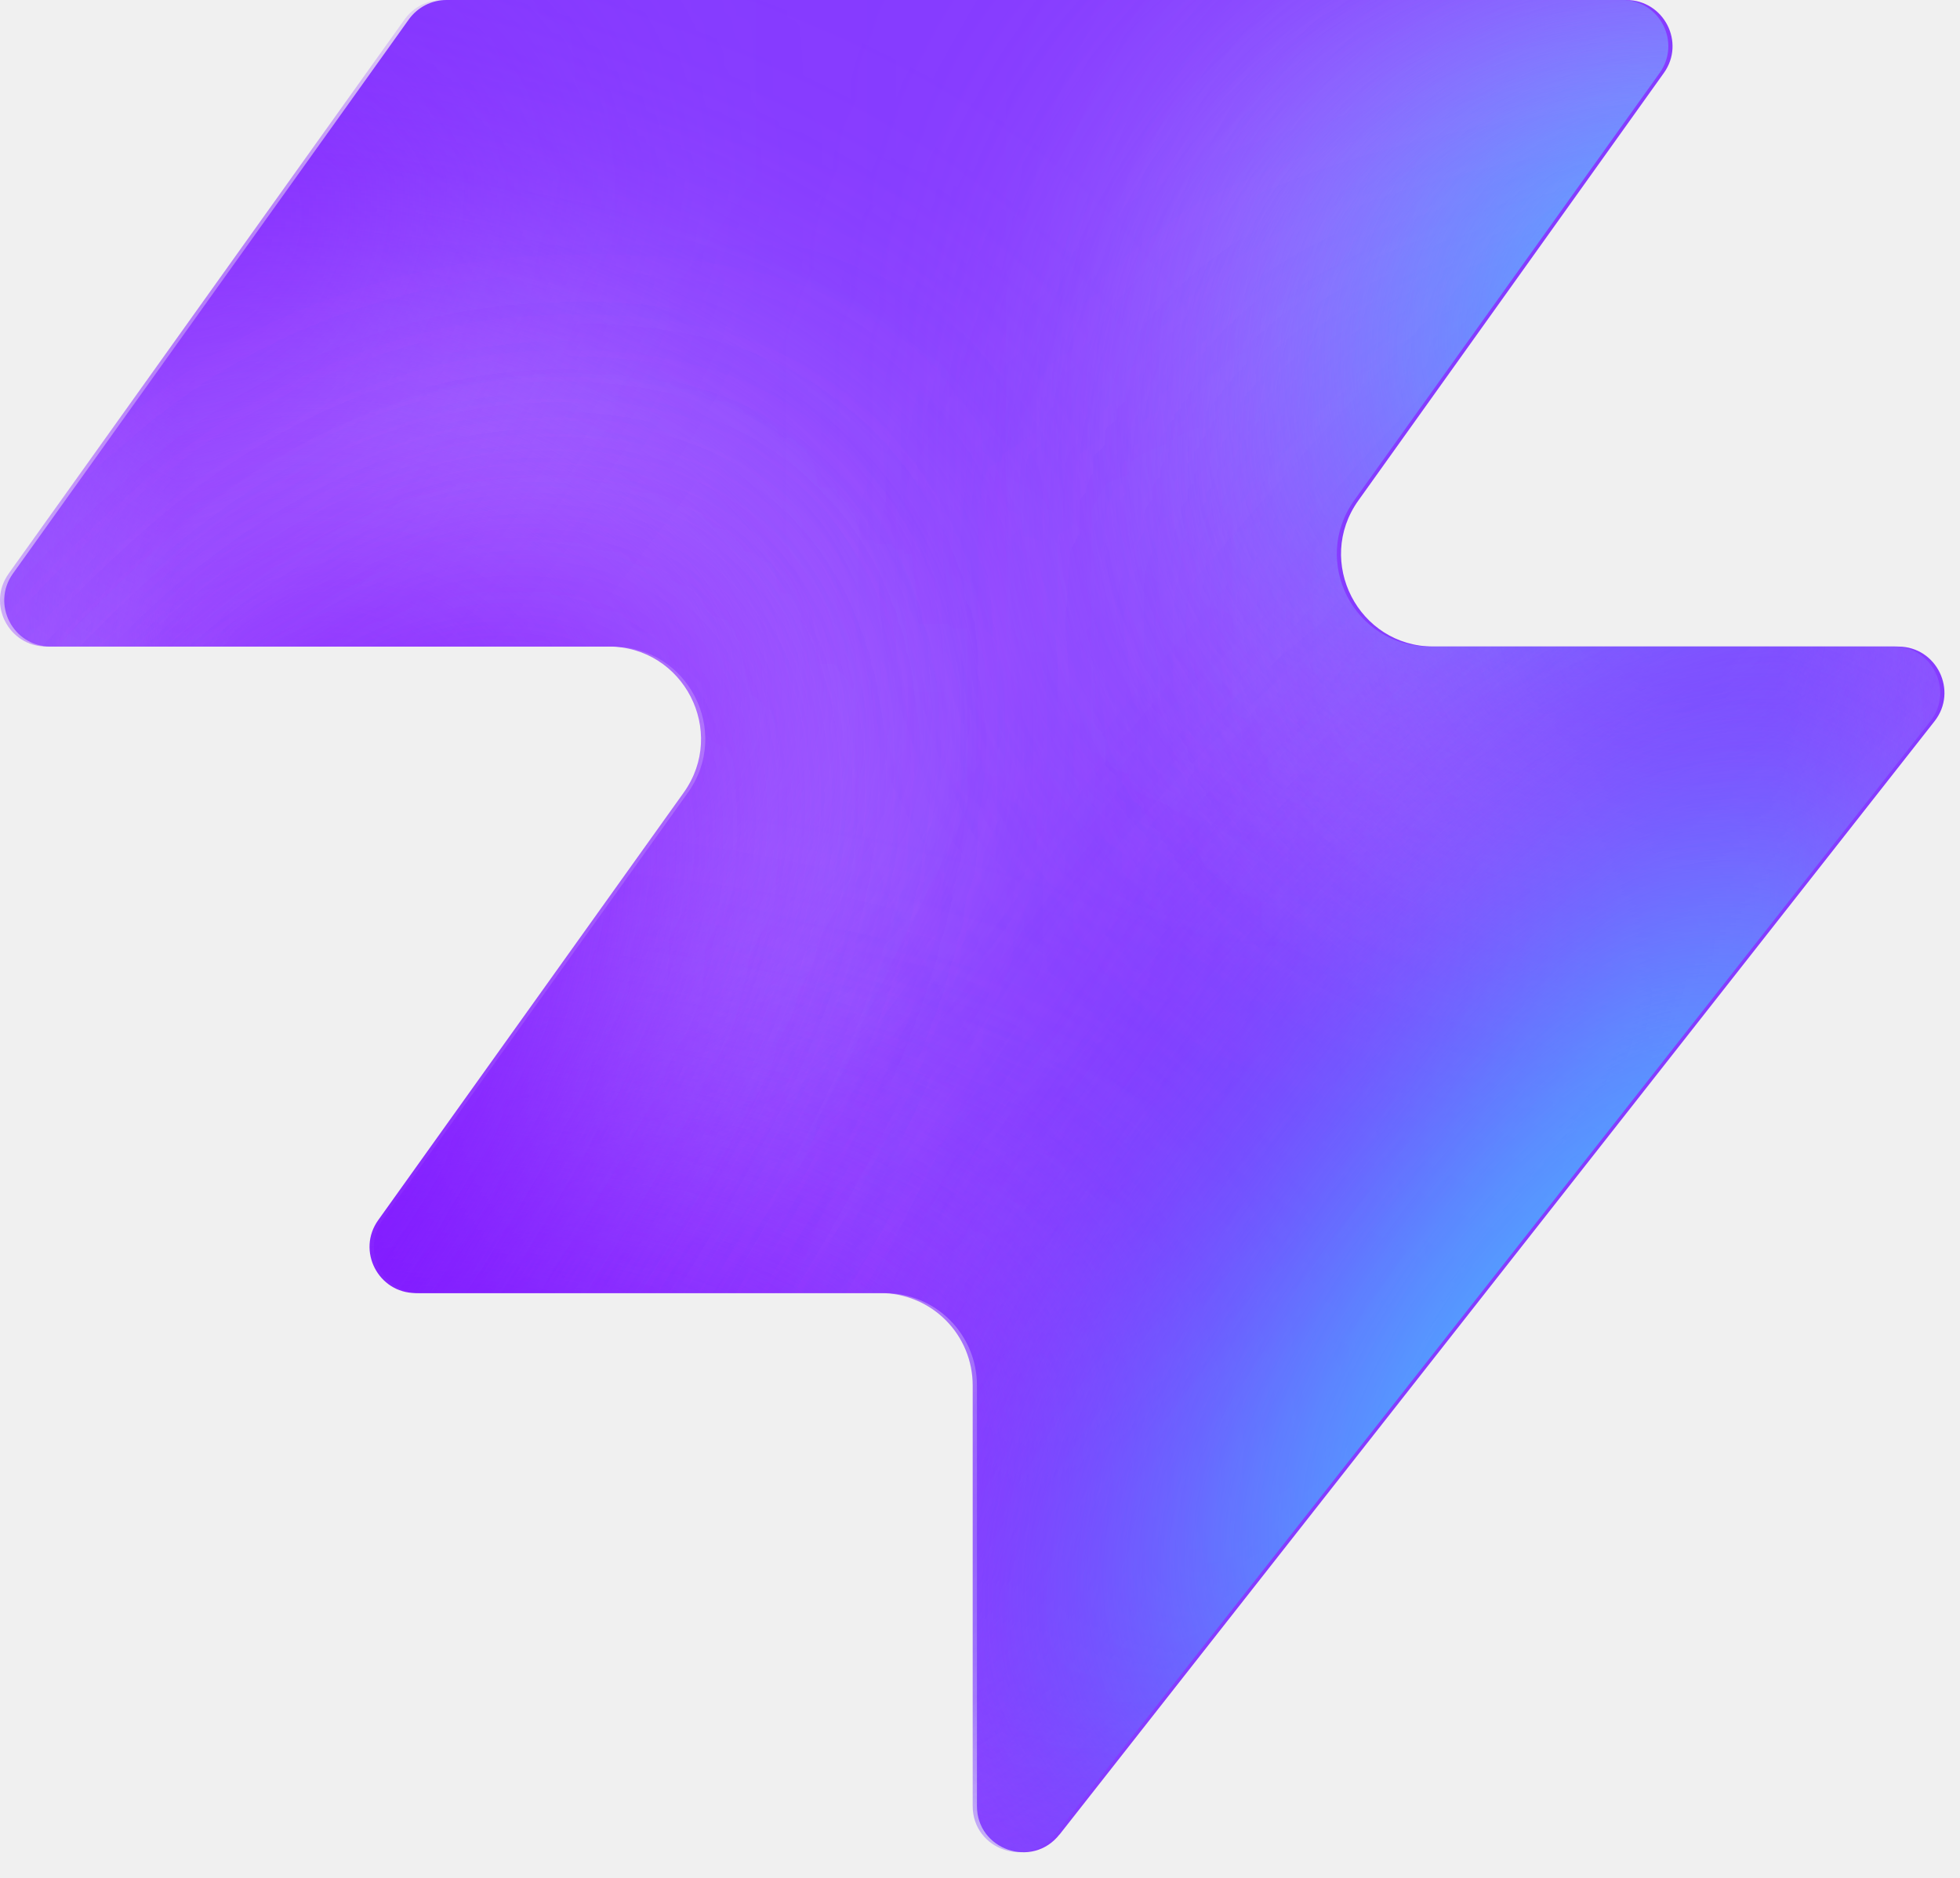
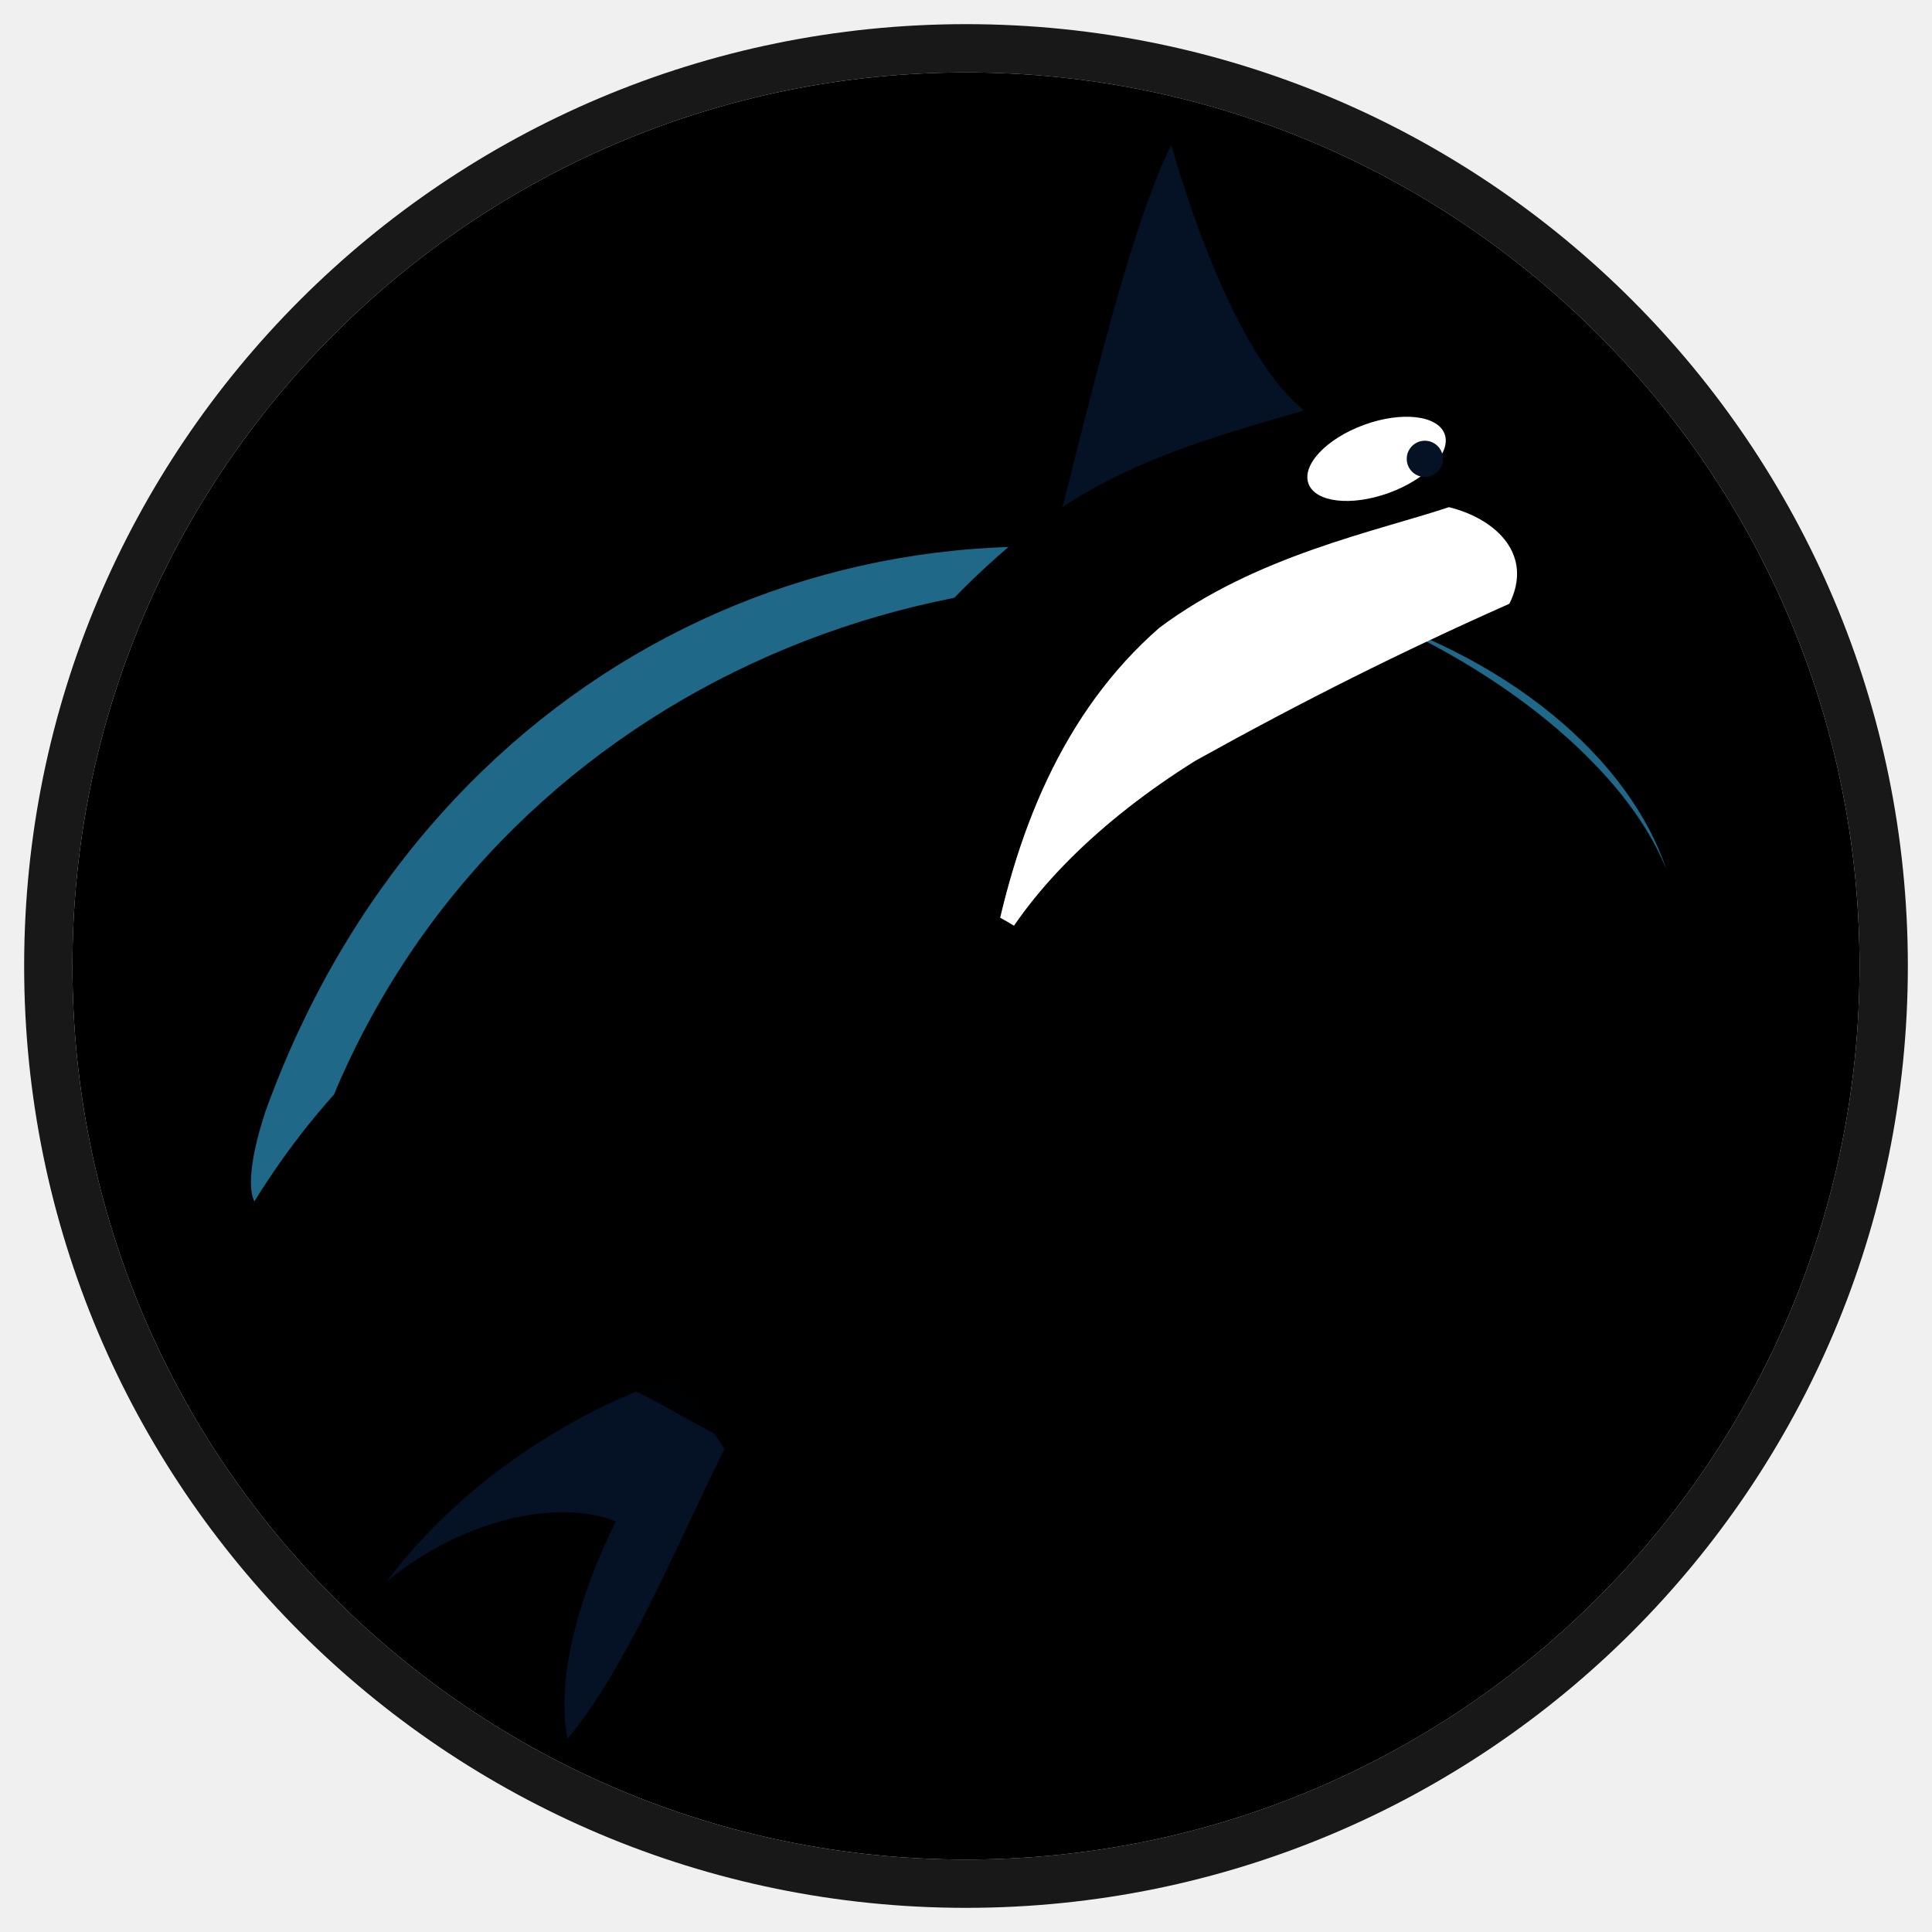
- <svg xmlns="http://www.w3.org/2000/svg" width="48" height="46" fill="none" viewBox="0 0 48 46">
-   <path fill="#863bff" d="M25.946 44.938c-.664.845-2.021.375-2.021-.698V33.937a2.26 2.26 0 0 0-2.262-2.262H10.287c-.92 0-1.456-1.04-.92-1.788l7.48-10.471c1.07-1.497 0-3.578-1.842-3.578H1.237c-.92 0-1.456-1.04-.92-1.788L10.013.474c.214-.297.556-.474.92-.474h28.894c.92 0 1.456 1.04.92 1.788l-7.48 10.471c-1.07 1.498 0 3.579 1.842 3.579h11.377c.943 0 1.473 1.088.89 1.83L25.947 44.94z" style="fill:#863bff;fill:color(display-p3 .525 .23 1);fill-opacity:1" />
-   <mask id="a" width="48" height="46" x="0" y="0" maskUnits="userSpaceOnUse" style="mask-type:alpha">
-     <path fill="#000" d="M25.842 44.938c-.664.844-2.021.375-2.021-.698V33.937a2.26 2.26 0 0 0-2.262-2.262H10.183c-.92 0-1.456-1.04-.92-1.788l7.48-10.471c1.07-1.498 0-3.579-1.842-3.579H1.133c-.92 0-1.456-1.04-.92-1.787L9.91.473c.214-.297.556-.474.92-.474h28.894c.92 0 1.456 1.04.92 1.788l-7.48 10.471c-1.07 1.498 0 3.578 1.842 3.578h11.377c.943 0 1.473 1.088.89 1.832L25.843 44.94z" style="fill:#000;fill-opacity:1" />
-   </mask>
-   <g mask="url(#a)">
-     <g filter="url(#b)">
-       <ellipse cx="5.508" cy="14.704" fill="#ede6ff" rx="5.508" ry="14.704" style="fill:#ede6ff;fill:color(display-p3 .927 .903 1);fill-opacity:1" transform="matrix(.00324 1 1 -.00324 -4.47 31.516)" />
-     </g>
-     <g filter="url(#c)">
-       <ellipse cx="10.399" cy="29.851" fill="#ede6ff" rx="10.399" ry="29.851" style="fill:#ede6ff;fill:color(display-p3 .927 .903 1);fill-opacity:1" transform="matrix(.00324 1 1 -.00324 -39.328 7.883)" />
-     </g>
-     <g filter="url(#d)">
-       <ellipse cx="5.508" cy="30.487" fill="#7e14ff" rx="5.508" ry="30.487" style="fill:#7e14ff;fill:color(display-p3 .492 .077 1);fill-opacity:1" transform="rotate(89.814 -25.913 -14.639)scale(1 -1)" />
-     </g>
-     <g filter="url(#e)">
-       <ellipse cx="5.508" cy="30.599" fill="#7e14ff" rx="5.508" ry="30.599" style="fill:#7e14ff;fill:color(display-p3 .492 .077 1);fill-opacity:1" transform="rotate(89.814 -32.644 -3.334)scale(1 -1)" />
-     </g>
-     <g filter="url(#f)">
-       <ellipse cx="5.508" cy="30.599" fill="#7e14ff" rx="5.508" ry="30.599" style="fill:#7e14ff;fill:color(display-p3 .492 .077 1);fill-opacity:1" transform="matrix(.00324 1 1 -.00324 -34.34 30.47)" />
-     </g>
-     <g filter="url(#g)">
-       <ellipse cx="14.072" cy="22.078" fill="#ede6ff" rx="14.072" ry="22.078" style="fill:#ede6ff;fill:color(display-p3 .927 .903 1);fill-opacity:1" transform="rotate(93.35 24.506 48.493)scale(-1 1)" />
-     </g>
-     <g filter="url(#h)">
-       <ellipse cx="3.47" cy="21.501" fill="#7e14ff" rx="3.47" ry="21.501" style="fill:#7e14ff;fill:color(display-p3 .492 .077 1);fill-opacity:1" transform="rotate(89.009 28.708 47.59)scale(-1 1)" />
-     </g>
-     <g filter="url(#i)">
-       <ellipse cx="3.47" cy="21.501" fill="#7e14ff" rx="3.47" ry="21.501" style="fill:#7e14ff;fill:color(display-p3 .492 .077 1);fill-opacity:1" transform="rotate(89.009 28.708 47.59)scale(-1 1)" />
-     </g>
-     <g filter="url(#j)">
-       <ellipse cx=".387" cy="8.972" fill="#7e14ff" rx="4.407" ry="29.108" style="fill:#7e14ff;fill:color(display-p3 .492 .077 1);fill-opacity:1" transform="rotate(39.51 .387 8.972)" />
-     </g>
-     <g filter="url(#k)">
-       <ellipse cx="47.523" cy="-6.092" fill="#7e14ff" rx="4.407" ry="29.108" style="fill:#7e14ff;fill:color(display-p3 .492 .077 1);fill-opacity:1" transform="rotate(37.892 47.523 -6.092)" />
-     </g>
-     <g filter="url(#l)">
-       <ellipse cx="41.412" cy="6.333" fill="#47bfff" rx="5.971" ry="9.665" style="fill:#47bfff;fill:color(display-p3 .28 .748 1);fill-opacity:1" transform="rotate(37.892 41.412 6.333)" />
-     </g>
-     <g filter="url(#m)">
-       <ellipse cx="-1.879" cy="38.332" fill="#7e14ff" rx="4.407" ry="29.108" style="fill:#7e14ff;fill:color(display-p3 .492 .077 1);fill-opacity:1" transform="rotate(37.892 -1.88 38.332)" />
-     </g>
-     <g filter="url(#n)">
-       <ellipse cx="-1.879" cy="38.332" fill="#7e14ff" rx="4.407" ry="29.108" style="fill:#7e14ff;fill:color(display-p3 .492 .077 1);fill-opacity:1" transform="rotate(37.892 -1.88 38.332)" />
-     </g>
-     <g filter="url(#o)">
-       <ellipse cx="35.651" cy="29.907" fill="#7e14ff" rx="4.407" ry="29.108" style="fill:#7e14ff;fill:color(display-p3 .492 .077 1);fill-opacity:1" transform="rotate(37.892 35.651 29.907)" />
-     </g>
-     <g filter="url(#p)">
-       <ellipse cx="38.418" cy="32.4" fill="#47bfff" rx="5.971" ry="15.297" style="fill:#47bfff;fill:color(display-p3 .28 .748 1);fill-opacity:1" transform="rotate(37.892 38.418 32.4)" />
-     </g>
+ <svg xmlns="http://www.w3.org/2000/svg" viewBox="0 0 160 160" fill="none">
+   <defs>
+     <radialGradient id="oceanBgGrad" cx="50%" cy="40%" r="60%">
+       <stop offset="0%" stopColor="#1e4e8c" />
+       <stop offset="55%" stopColor="#0e2f5d" />
+       <stop offset="100%" stopColor="#061834" />
+     </radialGradient>
+     <linearGradient id="waveCyanGrad" x1="20" y1="120" x2="140" y2="80" gradientUnits="userSpaceOnUse">
+       <stop offset="0%" stopColor="#0284c7" />
+       <stop offset="50%" stopColor="#06b6d4" />
+       <stop offset="100%" stopColor="#38bdf8" />
+     </linearGradient>
+     <linearGradient id="waveFoamGrad" x1="40" y1="140" x2="130" y2="90" gradientUnits="userSpaceOnUse">
+       <stop offset="0%" stopColor="#0891b2" />
+       <stop offset="60%" stopColor="#38bdf8" />
+       <stop offset="100%" stopColor="#e0f2fe" />
+     </linearGradient>
+     <linearGradient id="orcaSkinGrad" x1="60" y1="20" x2="120" y2="90" gradientUnits="userSpaceOnUse">
+       <stop offset="0%" stopColor="#0b1b36" />
+       <stop offset="60%" stopColor="#051124" />
+       <stop offset="100%" stopColor="#020914" />
+     </linearGradient>
+     <linearGradient id="ringGrad" x1="0" y1="0" x2="160" y2="160" gradientUnits="userSpaceOnUse">
+       <stop offset="0%" stopColor="#38bdf8" />
+       <stop offset="50%" stopColor="#0284c7" />
+       <stop offset="100%" stopColor="#0891b2" />
+     </linearGradient>
+   </defs>
+   <circle cx="80" cy="80" r="76" stroke="url(#ringGrad)" stroke-width="4" opacity="0.9" />
+   <circle cx="80" cy="80" r="74" fill="url(#oceanBgGrad)" />
+   <path d="M26 95 C38 60 75 42 110 50 C125 54 135 63 138 72 C134 62 120 52 105 48 C70 38 35 56 22 92 C19 101 22 103 26 95 Z" fill="#38bdf8" opacity="0.55" />
+   <g id="orca-whale">
+     <path d="M 52 118 C 50 102 58 78 72 58 C 84 41 101 32 120 30 C 126 29 135 34 138 40 C 134 46 126 49 119 50 C 107 52 98 57 91 66 C 82 78 79 92 84 106 C 82 112 76 116 70 119 C 63 122 55 124 52 118 Z" fill="url(#orcaSkinGrad)" />
+     <path d="M 88 42 C 91 30 94 18 97 12 C 99 19 103 30 108 34 C 101 36 94 38 88 42 Z" fill="#051124" />
+     <path d="M 56 114 C 47 117 38 123 32 131 C 38 126 46 124 51 126 C 48 132 46 139 47 144 C 52 138 56 128 60 120 Z" fill="#051124" />
+     <path d="M 82 78 C 86 86 91 97 93 105 C 89 104 84 97 81 90 C 79 85 80 81 82 78 Z" fill="#0b1b36" />
+     <path d="M 120 42 C 114 44 104 46 96 52 C 88 59 84 69 82 80 C 85 74 91 68 99 63 C 108 58 116 54 125 50 C 127 46 124 43 120 42 Z" fill="#ffffff" />
+     <ellipse cx="114" cy="38" rx="6" ry="3" transform="rotate(-20 114 38)" fill="#ffffff" />
+     <circle cx="118" cy="38" r="1.5" fill="#051124" />
  </g>
-   <defs>
-     <filter id="b" width="60.045" height="41.654" x="-19.77" y="16.149" color-interpolation-filters="sRGB" filterUnits="userSpaceOnUse">
-       <feFlood flood-opacity="0" result="BackgroundImageFix" />
-       <feBlend in="SourceGraphic" in2="BackgroundImageFix" result="shape" />
-       <feGaussianBlur result="effect1_foregroundBlur_2002_17158" stdDeviation="7.659" />
-     </filter>
-     <filter id="c" width="90.34" height="51.437" x="-54.613" y="-7.533" color-interpolation-filters="sRGB" filterUnits="userSpaceOnUse">
-       <feFlood flood-opacity="0" result="BackgroundImageFix" />
-       <feBlend in="SourceGraphic" in2="BackgroundImageFix" result="shape" />
-       <feGaussianBlur result="effect1_foregroundBlur_2002_17158" stdDeviation="7.659" />
-     </filter>
-     <filter id="d" width="79.355" height="29.4" x="-49.64" y="2.03" color-interpolation-filters="sRGB" filterUnits="userSpaceOnUse">
-       <feFlood flood-opacity="0" result="BackgroundImageFix" />
-       <feBlend in="SourceGraphic" in2="BackgroundImageFix" result="shape" />
-       <feGaussianBlur result="effect1_foregroundBlur_2002_17158" stdDeviation="4.596" />
-     </filter>
-     <filter id="e" width="79.579" height="29.4" x="-45.045" y="20.029" color-interpolation-filters="sRGB" filterUnits="userSpaceOnUse">
-       <feFlood flood-opacity="0" result="BackgroundImageFix" />
-       <feBlend in="SourceGraphic" in2="BackgroundImageFix" result="shape" />
-       <feGaussianBlur result="effect1_foregroundBlur_2002_17158" stdDeviation="4.596" />
-     </filter>
-     <filter id="f" width="79.579" height="29.4" x="-43.513" y="21.178" color-interpolation-filters="sRGB" filterUnits="userSpaceOnUse">
-       <feFlood flood-opacity="0" result="BackgroundImageFix" />
-       <feBlend in="SourceGraphic" in2="BackgroundImageFix" result="shape" />
-       <feGaussianBlur result="effect1_foregroundBlur_2002_17158" stdDeviation="4.596" />
-     </filter>
-     <filter id="g" width="74.749" height="58.852" x="15.756" y="-17.901" color-interpolation-filters="sRGB" filterUnits="userSpaceOnUse">
-       <feFlood flood-opacity="0" result="BackgroundImageFix" />
-       <feBlend in="SourceGraphic" in2="BackgroundImageFix" result="shape" />
-       <feGaussianBlur result="effect1_foregroundBlur_2002_17158" stdDeviation="7.659" />
-     </filter>
-     <filter id="h" width="61.377" height="25.362" x="23.548" y="2.284" color-interpolation-filters="sRGB" filterUnits="userSpaceOnUse">
-       <feFlood flood-opacity="0" result="BackgroundImageFix" />
-       <feBlend in="SourceGraphic" in2="BackgroundImageFix" result="shape" />
-       <feGaussianBlur result="effect1_foregroundBlur_2002_17158" stdDeviation="4.596" />
-     </filter>
-     <filter id="i" width="61.377" height="25.362" x="23.548" y="2.284" color-interpolation-filters="sRGB" filterUnits="userSpaceOnUse">
-       <feFlood flood-opacity="0" result="BackgroundImageFix" />
-       <feBlend in="SourceGraphic" in2="BackgroundImageFix" result="shape" />
-       <feGaussianBlur result="effect1_foregroundBlur_2002_17158" stdDeviation="4.596" />
-     </filter>
-     <filter id="j" width="56.045" height="63.649" x="-27.636" y="-22.853" color-interpolation-filters="sRGB" filterUnits="userSpaceOnUse">
-       <feFlood flood-opacity="0" result="BackgroundImageFix" />
-       <feBlend in="SourceGraphic" in2="BackgroundImageFix" result="shape" />
-       <feGaussianBlur result="effect1_foregroundBlur_2002_17158" stdDeviation="4.596" />
-     </filter>
-     <filter id="k" width="54.814" height="64.646" x="20.116" y="-38.415" color-interpolation-filters="sRGB" filterUnits="userSpaceOnUse">
-       <feFlood flood-opacity="0" result="BackgroundImageFix" />
-       <feBlend in="SourceGraphic" in2="BackgroundImageFix" result="shape" />
-       <feGaussianBlur result="effect1_foregroundBlur_2002_17158" stdDeviation="4.596" />
-     </filter>
-     <filter id="l" width="33.541" height="35.313" x="24.641" y="-11.323" color-interpolation-filters="sRGB" filterUnits="userSpaceOnUse">
-       <feFlood flood-opacity="0" result="BackgroundImageFix" />
-       <feBlend in="SourceGraphic" in2="BackgroundImageFix" result="shape" />
-       <feGaussianBlur result="effect1_foregroundBlur_2002_17158" stdDeviation="4.596" />
-     </filter>
-     <filter id="m" width="54.814" height="64.646" x="-29.286" y="6.009" color-interpolation-filters="sRGB" filterUnits="userSpaceOnUse">
-       <feFlood flood-opacity="0" result="BackgroundImageFix" />
-       <feBlend in="SourceGraphic" in2="BackgroundImageFix" result="shape" />
-       <feGaussianBlur result="effect1_foregroundBlur_2002_17158" stdDeviation="4.596" />
-     </filter>
-     <filter id="n" width="54.814" height="64.646" x="-29.286" y="6.009" color-interpolation-filters="sRGB" filterUnits="userSpaceOnUse">
-       <feFlood flood-opacity="0" result="BackgroundImageFix" />
-       <feBlend in="SourceGraphic" in2="BackgroundImageFix" result="shape" />
-       <feGaussianBlur result="effect1_foregroundBlur_2002_17158" stdDeviation="4.596" />
-     </filter>
-     <filter id="o" width="54.814" height="64.646" x="8.244" y="-2.416" color-interpolation-filters="sRGB" filterUnits="userSpaceOnUse">
-       <feFlood flood-opacity="0" result="BackgroundImageFix" />
-       <feBlend in="SourceGraphic" in2="BackgroundImageFix" result="shape" />
-       <feGaussianBlur result="effect1_foregroundBlur_2002_17158" stdDeviation="4.596" />
-     </filter>
-     <filter id="p" width="39.409" height="43.623" x="18.713" y="10.588" color-interpolation-filters="sRGB" filterUnits="userSpaceOnUse">
-       <feFlood flood-opacity="0" result="BackgroundImageFix" />
-       <feBlend in="SourceGraphic" in2="BackgroundImageFix" result="shape" />
-       <feGaussianBlur result="effect1_foregroundBlur_2002_17158" stdDeviation="4.596" />
-     </filter>
-   </defs>
+   <path d="M 18 105 C 28 85 45 74 65 72 C 78 71 88 78 96 87 C 105 97 118 102 132 98 C 142 95 148 88 152 80 C 147 96 136 109 120 116 C 102 124 82 120 68 110 C 54 99 40 98 28 108 C 22 113 18 112 18 105 Z" fill="url(#waveCyanGrad)" />
+   <path d="M 28 118 C 42 102 60 96 78 98 C 92 100 104 108 118 108 C 130 108 140 102 146 94 C 140 110 126 124 108 128 C 90 132 72 126 56 117 C 44 110 35 112 28 118 Z" fill="url(#waveFoamGrad)" opacity="0.95" />
</svg>
